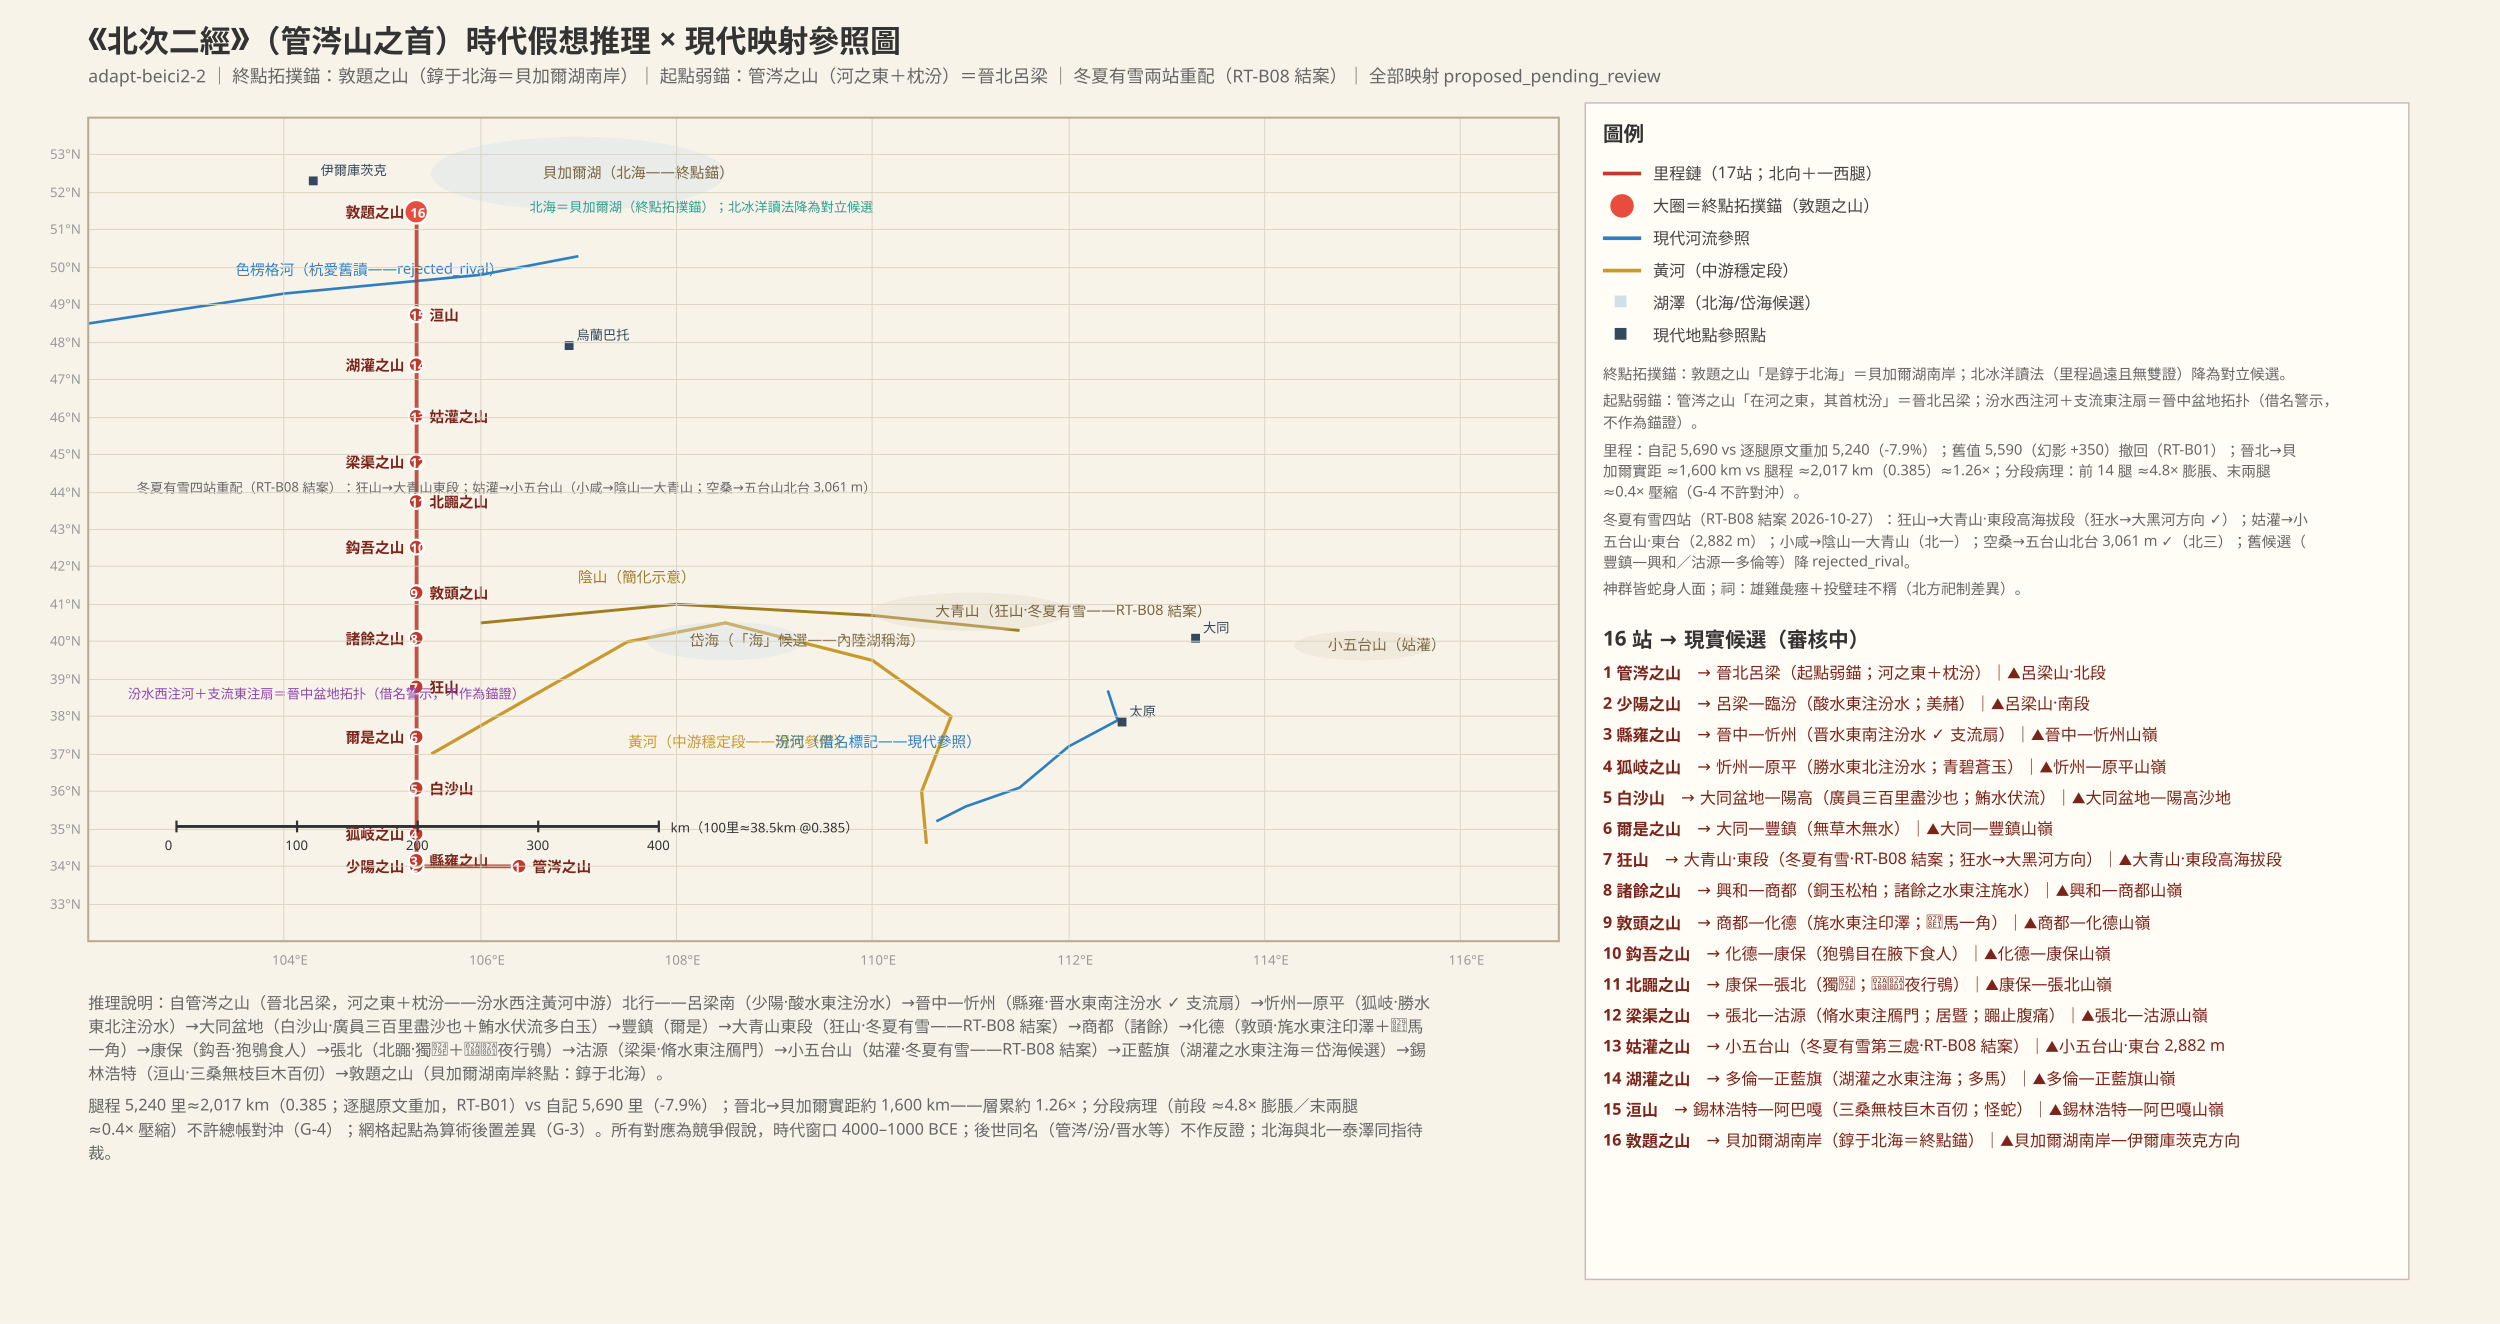
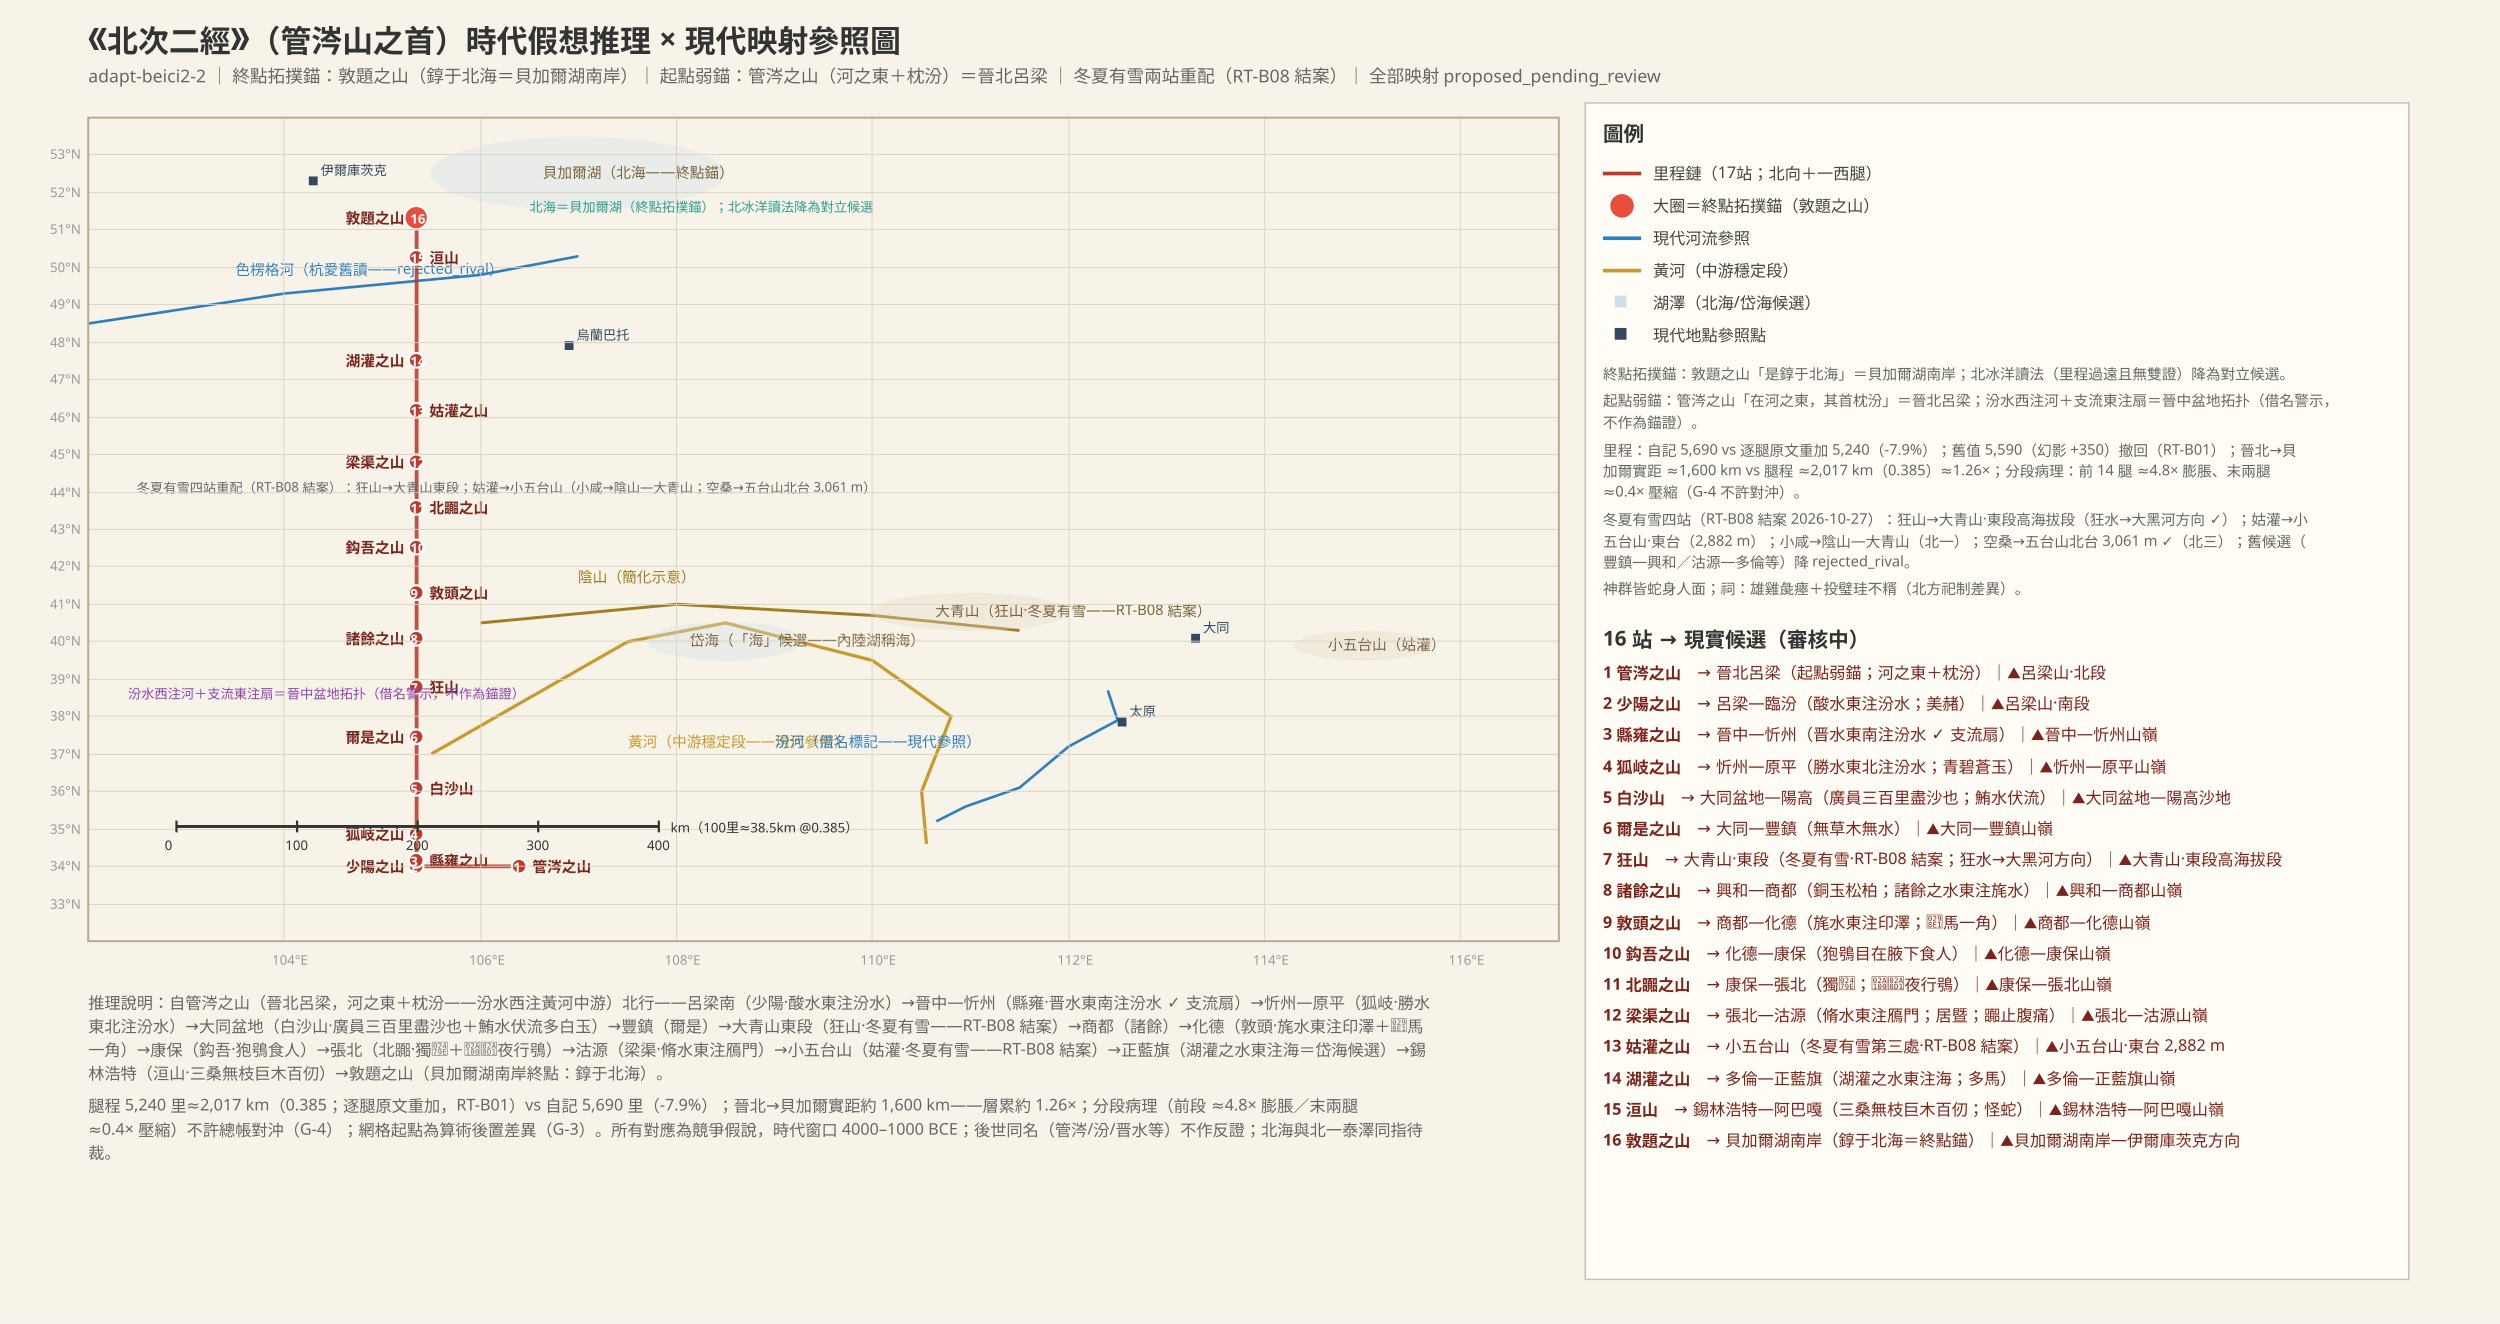
<svg xmlns="http://www.w3.org/2000/svg" width="1700" height="900" font-family="PingFang SC, Hiragino Sans GB, Microsoft YaHei, sans-serif">
  <rect width="1700" height="900" fill="#f7f3e8" />
  <defs>
    <marker id="arr" markerWidth="8" markerHeight="8" refX="7" refY="3" orient="auto">
      <path d="M0,0 L7,3 L0,6 Z" fill="#555" />
    </marker>
    <pattern id="sand" width="8" height="8" patternUnits="userSpaceOnUse">
      <rect width="8" height="8" fill="#efe3c0" />
      <circle cx="2" cy="2" r="0.8" fill="#d6b96a" />
      <circle cx="6" cy="6" r="0.8" fill="#d6b96a" />
    </pattern>
    <clipPath id="mapclip">
      <rect x="60" y="80" width="1000" height="560" />
    </clipPath>
  </defs>
  <text x="60" y="34" font-size="21" font-weight="bold" fill="#333">《北次二經》（管涔山之首）時代假想推理 × 現代映射參照圖</text>
  <text x="60" y="56" font-size="12" fill="#666">adapt-beici2-2 ｜ 終點拓撲錨：敦題之山（錞于北海＝貝加爾湖南岸）｜ 起點弱錨：管涔之山（河之東＋枕汾）＝晉北呂梁 ｜ 冬夏有雪兩站重配（RT-B08 結案）｜ 全部映射 proposed_pending_review</text>
  <g clip-path="url(#mapclip)">
    <polyline points="293.3,512.7 360.0,474.5 426.7,436.4 493.3,423.6 593.3,449.1 646.7,487.3 626.7,538.2 630.0,573.8" fill="none" stroke="#c89a2e" stroke-width="2.2" />
    <text x="427" y="508" font-size="10" fill="#c89a2e">黃河（中游穩定段——現代參照）</text>
    <polyline points="753.3,469.5 760.0,489.8 726.7,507.6 693.3,535.6 656.7,548.4 636.7,558.5" fill="none" stroke="#2f7fbf" stroke-width="1.8" />
    <text x="527" y="508" font-size="10" fill="#2f7fbf">汾河（借名標記——現代參照）</text>
    <polyline points="326.7,423.6 460.0,410.9 593.3,418.5 693.3,428.7" fill="none" stroke="#a07d1e" stroke-width="2" />
    <text x="393" y="396" font-size="10" fill="#a07d1e">陰山（簡化示意）</text>
    <polyline points="-40.0,245.5 60.0,220.0 193.3,199.6 326.7,186.9 393.3,174.2" fill="none" stroke="#2f7fbf" stroke-width="1.8" />
    <text x="160" y="187" font-size="10" fill="#2f7fbf">色楞格河（杭愛舊讀——rejected_rival）</text>
    <ellipse cx="393" cy="118" rx="100" ry="25" fill="#cfe0e8" opacity="0.35" />
    <text x="369" y="121" font-size="10" fill="#7a6540">貝加爾湖（北海——終點錨）</text>
    <ellipse cx="660" cy="416" rx="67" ry="13" fill="#e2d9c8" opacity="0.35" />
    <text x="636" y="419" font-size="10" fill="#7a6540">大青山（狂山·冬夏有雪——RT-B08 結案）</text>
    <ellipse cx="927" cy="439" rx="47" ry="10" fill="#e2d9c8" opacity="0.35" />
    <text x="903" y="442" font-size="10" fill="#7a6540">小五台山（姑灌）</text>
    <ellipse cx="493" cy="436" rx="53" ry="13" fill="#cfe0e8" opacity="0.35" />
    <text x="469" y="439" font-size="10" fill="#7a6540">岱海（「海」候選——內陸湖稱海）</text>
-     <polyline points="352.7,589.1 283.3,589.1 283.3,584.8 283.3,566.9 283.3,536.1 283.3,500.8 283.3,467.2 283.3,433.6 283.3,402.5 283.3,371.7 283.3,340.7 283.3,314.2 283.3,283.4 283.3,248.0 283.3,214.4 283.3,143.6" fill="none" stroke="#b03a2e" stroke-width="2.6" opacity="0.85" />
+     <polyline points="352.7,589.1 283.3,589.1 283.3,584.8 283.3,566.9 283.3,536.1 283.3,500.8 283.3,467.2 283.3,433.6 283.3,402.5 283.3,371.7 283.3,345.2 283.3,314.2 283.3,278.8 283.3,245.5 283.3,174.7 283.3,148.2" fill="none" stroke="#b03a2e" stroke-width="2.6" opacity="0.85" />
    <circle cx="353" cy="589" r="5" fill="#c0392b" stroke="#fff" stroke-width="1.5" />
    <text x="349" y="593" font-size="9" fill="#fff" font-weight="bold">1</text>
    <text x="362" y="593" font-size="10" fill="#7b241c" font-weight="bold">管涔之山</text>
    <circle cx="283" cy="589" r="5" fill="#c0392b" stroke="#fff" stroke-width="1.5" />
    <text x="279" y="593" font-size="9" fill="#fff" font-weight="bold">2</text>
    <text x="235" y="593" font-size="10" fill="#7b241c" font-weight="bold">少陽之山</text>
    <circle cx="283" cy="585" r="5" fill="#c0392b" stroke="#fff" stroke-width="1.5" />
    <text x="279" y="589" font-size="9" fill="#fff" font-weight="bold">3</text>
    <text x="292" y="589" font-size="10" fill="#7b241c" font-weight="bold">縣雍之山</text>
    <circle cx="283" cy="567" r="5" fill="#c0392b" stroke="#fff" stroke-width="1.5" />
    <text x="279" y="571" font-size="9" fill="#fff" font-weight="bold">4</text>
    <text x="235" y="571" font-size="10" fill="#7b241c" font-weight="bold">狐岐之山</text>
    <circle cx="283" cy="536" r="5" fill="#c0392b" stroke="#fff" stroke-width="1.5" />
    <text x="279" y="540" font-size="9" fill="#fff" font-weight="bold">5</text>
    <text x="292" y="540" font-size="10" fill="#7b241c" font-weight="bold">白沙山</text>
    <circle cx="283" cy="501" r="5" fill="#c0392b" stroke="#fff" stroke-width="1.5" />
    <text x="279" y="505" font-size="9" fill="#fff" font-weight="bold">6</text>
    <text x="235" y="505" font-size="10" fill="#7b241c" font-weight="bold">爾是之山</text>
    <circle cx="283" cy="467" r="5" fill="#c0392b" stroke="#fff" stroke-width="1.5" />
    <text x="279" y="471" font-size="9" fill="#fff" font-weight="bold">7</text>
    <text x="292" y="471" font-size="10" fill="#7b241c" font-weight="bold">狂山</text>
    <circle cx="283" cy="434" r="5" fill="#c0392b" stroke="#fff" stroke-width="1.5" />
    <text x="279" y="438" font-size="9" fill="#fff" font-weight="bold">8</text>
    <text x="235" y="438" font-size="10" fill="#7b241c" font-weight="bold">諸餘之山</text>
    <circle cx="283" cy="403" r="5" fill="#c0392b" stroke="#fff" stroke-width="1.5" />
    <text x="279" y="407" font-size="9" fill="#fff" font-weight="bold">9</text>
    <text x="292" y="407" font-size="10" fill="#7b241c" font-weight="bold">敦頭之山</text>
    <circle cx="283" cy="372" r="5" fill="#c0392b" stroke="#fff" stroke-width="1.5" />
    <text x="279" y="376" font-size="9" fill="#fff" font-weight="bold">10</text>
    <text x="235" y="376" font-size="10" fill="#7b241c" font-weight="bold">鈎吾之山</text>
-     <circle cx="283" cy="341" r="5" fill="#c0392b" stroke="#fff" stroke-width="1.5" />
-     <text x="279" y="345" font-size="9" fill="#fff" font-weight="bold">11</text>
-     <text x="292" y="345" font-size="10" fill="#7b241c" font-weight="bold">北嚻之山</text>
+     <circle cx="283" cy="345" r="5" fill="#c0392b" stroke="#fff" stroke-width="1.5" />
+     <text x="279" y="349" font-size="9" fill="#fff" font-weight="bold">11</text>
+     <text x="292" y="349" font-size="10" fill="#7b241c" font-weight="bold">北嚻之山</text>
    <circle cx="283" cy="314" r="5" fill="#c0392b" stroke="#fff" stroke-width="1.5" />
    <text x="279" y="318" font-size="9" fill="#fff" font-weight="bold">12</text>
    <text x="235" y="318" font-size="10" fill="#7b241c" font-weight="bold">梁渠之山</text>
-     <circle cx="283" cy="283" r="5" fill="#c0392b" stroke="#fff" stroke-width="1.5" />
-     <text x="279" y="287" font-size="9" fill="#fff" font-weight="bold">13</text>
-     <text x="292" y="287" font-size="10" fill="#7b241c" font-weight="bold">姑灌之山</text>
-     <circle cx="283" cy="248" r="5" fill="#c0392b" stroke="#fff" stroke-width="1.5" />
-     <text x="279" y="252" font-size="9" fill="#fff" font-weight="bold">14</text>
-     <text x="235" y="252" font-size="10" fill="#7b241c" font-weight="bold">湖灌之山</text>
-     <circle cx="283" cy="214" r="5" fill="#c0392b" stroke="#fff" stroke-width="1.5" />
-     <text x="279" y="218" font-size="9" fill="#fff" font-weight="bold">15</text>
-     <text x="292" y="218" font-size="10" fill="#7b241c" font-weight="bold">洹山</text>
-     <circle cx="283" cy="144" r="8" fill="#e74c3c" stroke="#fff" stroke-width="1.5" />
-     <text x="279" y="148" font-size="9" fill="#fff" font-weight="bold">16</text>
-     <text x="235" y="148" font-size="10" fill="#7b241c" font-weight="bold">敦題之山</text>
+     <circle cx="283" cy="279" r="5" fill="#c0392b" stroke="#fff" stroke-width="1.5" />
+     <text x="279" y="283" font-size="9" fill="#fff" font-weight="bold">13</text>
+     <text x="292" y="283" font-size="10" fill="#7b241c" font-weight="bold">姑灌之山</text>
+     <circle cx="283" cy="245" r="5" fill="#c0392b" stroke="#fff" stroke-width="1.5" />
+     <text x="279" y="249" font-size="9" fill="#fff" font-weight="bold">14</text>
+     <text x="235" y="249" font-size="10" fill="#7b241c" font-weight="bold">湖灌之山</text>
+     <circle cx="283" cy="175" r="5" fill="#c0392b" stroke="#fff" stroke-width="1.5" />
+     <text x="279" y="179" font-size="9" fill="#fff" font-weight="bold">15</text>
+     <text x="292" y="179" font-size="10" fill="#7b241c" font-weight="bold">洹山</text>
+     <circle cx="283" cy="148" r="8" fill="#e74c3c" stroke="#fff" stroke-width="1.5" />
+     <text x="279" y="152" font-size="9" fill="#fff" font-weight="bold">16</text>
+     <text x="235" y="152" font-size="10" fill="#7b241c" font-weight="bold">敦題之山</text>
    <text x="87" y="475" font-size="9" fill="#8e44ad">汾水西注河＋支流東注扇＝晉中盆地拓扑（借名警示，不作為錨證）</text>
    <text x="360" y="144" font-size="9" fill="#2f9e8f">北海＝貝加爾湖（終點拓撲錨）；北冰洋讀法降為對立候選</text>
    <text x="93" y="335" font-size="9" fill="#666">冬夏有雪四站重配（RT-B08 結案）：狂山→大青山東段；姑灌→小五台山（小咸→陰山—大青山；空桑→五台山北台 3,061 m）</text>
    <rect x="760" y="488" width="6" height="6" fill="#34495e" />
    <text x="768" y="487" font-size="9" fill="#34495e">太原</text>
    <rect x="810" y="431" width="6" height="6" fill="#34495e" />
    <text x="818" y="430" font-size="9" fill="#34495e">大同</text>
    <rect x="384" y="232" width="6" height="6" fill="#34495e" />
    <text x="392" y="231" font-size="9" fill="#34495e">烏蘭巴托</text>
    <rect x="210" y="120" width="6" height="6" fill="#34495e" />
    <text x="218" y="119" font-size="9" fill="#34495e">伊爾庫茨克</text>
  </g>
  <line x1="193" y1="640" x2="193" y2="80" stroke="#d9d2c0" stroke-width="0.6" />
  <text x="185" y="656" font-size="9" fill="#999">104°E</text>
  <line x1="327" y1="640" x2="327" y2="80" stroke="#d9d2c0" stroke-width="0.6" />
  <text x="319" y="656" font-size="9" fill="#999">106°E</text>
  <line x1="460" y1="640" x2="460" y2="80" stroke="#d9d2c0" stroke-width="0.6" />
  <text x="452" y="656" font-size="9" fill="#999">108°E</text>
  <line x1="593" y1="640" x2="593" y2="80" stroke="#d9d2c0" stroke-width="0.6" />
  <text x="585" y="656" font-size="9" fill="#999">110°E</text>
  <line x1="727" y1="640" x2="727" y2="80" stroke="#d9d2c0" stroke-width="0.6" />
  <text x="719" y="656" font-size="9" fill="#999">112°E</text>
  <line x1="860" y1="640" x2="860" y2="80" stroke="#d9d2c0" stroke-width="0.6" />
  <text x="852" y="656" font-size="9" fill="#999">114°E</text>
  <line x1="993" y1="640" x2="993" y2="80" stroke="#d9d2c0" stroke-width="0.6" />
  <text x="985" y="656" font-size="9" fill="#999">116°E</text>
  <line x1="60" y1="615" x2="1060" y2="615" stroke="#d9d2c0" stroke-width="0.6" />
  <text x="34" y="618" font-size="9" fill="#999">33°N</text>
  <line x1="60" y1="589" x2="1060" y2="589" stroke="#d9d2c0" stroke-width="0.6" />
  <text x="34" y="592" font-size="9" fill="#999">34°N</text>
  <line x1="60" y1="564" x2="1060" y2="564" stroke="#d9d2c0" stroke-width="0.6" />
  <text x="34" y="567" font-size="9" fill="#999">35°N</text>
  <line x1="60" y1="538" x2="1060" y2="538" stroke="#d9d2c0" stroke-width="0.6" />
  <text x="34" y="541" font-size="9" fill="#999">36°N</text>
  <line x1="60" y1="513" x2="1060" y2="513" stroke="#d9d2c0" stroke-width="0.6" />
  <text x="34" y="516" font-size="9" fill="#999">37°N</text>
  <line x1="60" y1="487" x2="1060" y2="487" stroke="#d9d2c0" stroke-width="0.6" />
  <text x="34" y="490" font-size="9" fill="#999">38°N</text>
  <line x1="60" y1="462" x2="1060" y2="462" stroke="#d9d2c0" stroke-width="0.6" />
  <text x="34" y="465" font-size="9" fill="#999">39°N</text>
  <line x1="60" y1="436" x2="1060" y2="436" stroke="#d9d2c0" stroke-width="0.6" />
  <text x="34" y="439" font-size="9" fill="#999">40°N</text>
  <line x1="60" y1="411" x2="1060" y2="411" stroke="#d9d2c0" stroke-width="0.6" />
  <text x="34" y="414" font-size="9" fill="#999">41°N</text>
  <line x1="60" y1="385" x2="1060" y2="385" stroke="#d9d2c0" stroke-width="0.6" />
  <text x="34" y="388" font-size="9" fill="#999">42°N</text>
  <line x1="60" y1="360" x2="1060" y2="360" stroke="#d9d2c0" stroke-width="0.6" />
  <text x="34" y="363" font-size="9" fill="#999">43°N</text>
  <line x1="60" y1="335" x2="1060" y2="335" stroke="#d9d2c0" stroke-width="0.6" />
  <text x="34" y="338" font-size="9" fill="#999">44°N</text>
  <line x1="60" y1="309" x2="1060" y2="309" stroke="#d9d2c0" stroke-width="0.6" />
  <text x="34" y="312" font-size="9" fill="#999">45°N</text>
  <line x1="60" y1="284" x2="1060" y2="284" stroke="#d9d2c0" stroke-width="0.6" />
  <text x="34" y="287" font-size="9" fill="#999">46°N</text>
  <line x1="60" y1="258" x2="1060" y2="258" stroke="#d9d2c0" stroke-width="0.6" />
  <text x="34" y="261" font-size="9" fill="#999">47°N</text>
  <line x1="60" y1="233" x2="1060" y2="233" stroke="#d9d2c0" stroke-width="0.6" />
  <text x="34" y="236" font-size="9" fill="#999">48°N</text>
  <line x1="60" y1="207" x2="1060" y2="207" stroke="#d9d2c0" stroke-width="0.6" />
  <text x="34" y="210" font-size="9" fill="#999">49°N</text>
  <line x1="60" y1="182" x2="1060" y2="182" stroke="#d9d2c0" stroke-width="0.6" />
  <text x="34" y="185" font-size="9" fill="#999">50°N</text>
  <line x1="60" y1="156" x2="1060" y2="156" stroke="#d9d2c0" stroke-width="0.6" />
  <text x="34" y="159" font-size="9" fill="#999">51°N</text>
  <line x1="60" y1="131" x2="1060" y2="131" stroke="#d9d2c0" stroke-width="0.6" />
  <text x="34" y="134" font-size="9" fill="#999">52°N</text>
  <line x1="60" y1="105" x2="1060" y2="105" stroke="#d9d2c0" stroke-width="0.6" />
  <text x="34" y="108" font-size="9" fill="#999">53°N</text>
  <rect x="60" y="80" width="1000" height="560" fill="none" stroke="#b8ad92" stroke-width="1.4" />
  <line x1="120" y1="562" x2="448" y2="562" stroke="#333" stroke-width="2" />
  <line x1="120" y1="558" x2="120" y2="566" stroke="#333" stroke-width="1.5" />
  <text x="112" y="578" font-size="9" fill="#333">0</text>
  <line x1="202" y1="558" x2="202" y2="566" stroke="#333" stroke-width="1.5" />
  <text x="194" y="578" font-size="9" fill="#333">100</text>
  <line x1="284" y1="558" x2="284" y2="566" stroke="#333" stroke-width="1.5" />
  <text x="276" y="578" font-size="9" fill="#333">200</text>
  <line x1="366" y1="558" x2="366" y2="566" stroke="#333" stroke-width="1.5" />
  <text x="358" y="578" font-size="9" fill="#333">300</text>
  <line x1="448" y1="558" x2="448" y2="566" stroke="#333" stroke-width="1.5" />
  <text x="440" y="578" font-size="9" fill="#333">400</text>
  <text x="456" y="566" font-size="9" fill="#333">km（100里≈38.5km @0.385）</text>
  <rect x="1078" y="70" width="560" height="800" fill="#fffdf5" stroke="#cbb" />
  <text x="1090" y="96" font-size="14" font-weight="bold" fill="#333">圖例</text>
  <line x1="1090" y1="118" x2="1116" y2="118" stroke="#c0392b" stroke-width="2.5" />
  <text x="1124" y="122" font-size="11" fill="#444">里程鏈（17站；北向＋一西腿）</text>
  <circle cx="1103" cy="140" r="8" fill="#e74c3c" />
  <text x="1124" y="144" font-size="11" fill="#444">大圈＝終點拓撲錨（敦題之山）</text>
  <line x1="1090" y1="162" x2="1116" y2="162" stroke="#2f7fbf" stroke-width="2.5" />
  <text x="1124" y="166" font-size="11" fill="#444">現代河流參照</text>
  <line x1="1090" y1="184" x2="1116" y2="184" stroke="#c89a2e" stroke-width="2.5" />
  <text x="1124" y="188" font-size="11" fill="#444">黃河（中游穩定段）</text>
  <rect x="1098" y="201" width="8" height="8" fill="#cfe0e8" />
  <text x="1124" y="210" font-size="11" fill="#444">湖澤（北海/岱海候選）</text>
  <rect x="1098" y="223" width="8" height="8" fill="#34495e" />
  <text x="1124" y="232" font-size="11" fill="#444">現代地點參照點</text>
  <text x="1090" y="258" font-size="10" fill="#666">終點拓撲錨：敦題之山「是錞于北海」＝貝加爾湖南岸；北冰洋讀法（里程過遠且無雙證）降為對立候選。</text>
  <text x="1090" y="276" font-size="10" fill="#666">起點弱錨：管涔之山「在河之東，其首枕汾」＝晉北呂梁；汾水西注河＋支流東注扇＝晉中盆地拓扑（借名警示，</text>
  <text x="1090" y="291" font-size="10" fill="#666">不作為錨證）。</text>
  <text x="1090" y="310" font-size="10" fill="#666">里程：自記 5,690 vs 逐腿原文重加 5,240（-7.9%）；舊值 5,590（幻影 +350）撤回（RT-B01）；晉北→貝</text>
  <text x="1090" y="324" font-size="10" fill="#666">加爾實距 ≈1,600 km vs 腿程 ≈2,017 km（0.385）≈1.26×；分段病理：前 14 腿 ≈4.8× 膨脹、末兩腿</text>
  <text x="1090" y="338" font-size="10" fill="#666"> ≈0.4× 壓縮（G-4 不許對沖）。</text>
  <text x="1090" y="357" font-size="10" fill="#666">冬夏有雪四站（RT-B08 結案 2026-10-27）：狂山→大青山·東段高海拔段（狂水→大黑河方向 ✓）；姑灌→小</text>
  <text x="1090" y="372" font-size="10" fill="#666">五台山·東台（2,882 m）；小咸→陰山—大青山（北一）；空桑→五台山北台 3,061 m ✓（北三）；舊候選（</text>
  <text x="1090" y="386" font-size="10" fill="#666">豐鎮—興和／沽源—多倫等）降 rejected_rival。</text>
  <text x="1090" y="404" font-size="10" fill="#666">神群皆蛇身人面；祠：雄雞彘瘞＋投璧珪不糈（北方祀制差異）。</text>
  <text x="1090" y="439.0" font-size="14" font-weight="bold" fill="#333">16 站 → 現實候選（審核中）</text>
  <text x="1090" y="461" font-size="11" fill="#7b241c">
    <tspan font-weight="bold"> 1 管涔之山</tspan>　→ 晉北呂梁（起點弱錨；河之東＋枕汾）｜⛰呂梁山·北段</text>
  <text x="1090" y="482" font-size="11" fill="#7b241c">
    <tspan font-weight="bold"> 2 少陽之山</tspan>　→ 呂梁—臨汾（酸水東注汾水；美赭）｜⛰呂梁山·南段</text>
  <text x="1090" y="503" font-size="11" fill="#7b241c">
    <tspan font-weight="bold"> 3 縣雍之山</tspan>　→ 晉中—忻州（晋水東南注汾水 ✓ 支流扇）｜⛰晉中—忻州山嶺</text>
  <text x="1090" y="525" font-size="11" fill="#7b241c">
    <tspan font-weight="bold"> 4 狐岐之山</tspan>　→ 忻州—原平（勝水東北注汾水；青碧蒼玉）｜⛰忻州—原平山嶺</text>
  <text x="1090" y="546" font-size="11" fill="#7b241c">
    <tspan font-weight="bold"> 5 白沙山</tspan>　→ 大同盆地—陽高（廣員三百里盡沙也；鮪水伏流）｜⛰大同盆地—陽高沙地</text>
  <text x="1090" y="567" font-size="11" fill="#7b241c">
    <tspan font-weight="bold"> 6 爾是之山</tspan>　→ 大同—豐鎮（無草木無水）｜⛰大同—豐鎮山嶺</text>
  <text x="1090" y="588" font-size="11" fill="#7b241c">
    <tspan font-weight="bold"> 7 狂山</tspan>　→ 大青山·東段（冬夏有雪·RT-B08 結案；狂水→大黑河方向）｜⛰大青山·東段高海拔段</text>
  <text x="1090" y="609" font-size="11" fill="#7b241c">
    <tspan font-weight="bold"> 8 諸餘之山</tspan>　→ 興和—商都（銅玉松柏；諸餘之水東注旄水）｜⛰興和—商都山嶺</text>
  <text x="1090" y="631" font-size="11" fill="#7b241c">
    <tspan font-weight="bold"> 9 敦頭之山</tspan>　→ 商都—化德（旄水東注印澤；𩣡馬一角）｜⛰商都—化德山嶺</text>
  <text x="1090" y="652" font-size="11" fill="#7b241c">
    <tspan font-weight="bold">10 鈎吾之山</tspan>　→ 化德—康保（狍鴞目在腋下食人）｜⛰化德—康保山嶺</text>
  <text x="1090" y="673" font-size="11" fill="#7b241c">
    <tspan font-weight="bold">11 北嚻之山</tspan>　→ 康保—張北（獨𤞞；𪄀𪃑夜行鴞）｜⛰康保—張北山嶺</text>
  <text x="1090" y="694" font-size="11" fill="#7b241c">
    <tspan font-weight="bold">12 梁渠之山</tspan>　→ 張北—沽源（脩水東注鴈門；居暨；嚻止腹痛）｜⛰張北—沽源山嶺</text>
  <text x="1090" y="715" font-size="11" fill="#7b241c">
    <tspan font-weight="bold">13 姑灌之山</tspan>　→ 小五台山（冬夏有雪第三處·RT-B08 結案）｜⛰小五台山·東台 2,882 m</text>
  <text x="1090" y="737" font-size="11" fill="#7b241c">
    <tspan font-weight="bold">14 湖灌之山</tspan>　→ 多倫—正藍旗（湖灌之水東注海；多馬）｜⛰多倫—正藍旗山嶺</text>
  <text x="1090" y="758" font-size="11" fill="#7b241c">
    <tspan font-weight="bold">15 洹山</tspan>　→ 錫林浩特—阿巴嘎（三桑無枝巨木百仞；怪蛇）｜⛰錫林浩特—阿巴嘎山嶺</text>
  <text x="1090" y="779" font-size="11" fill="#7b241c">
    <tspan font-weight="bold">16 敦題之山</tspan>　→ 貝加爾湖南岸（錞于北海＝終點錨）｜⛰貝加爾湖南岸—伊爾庫茨克方向</text>
  <text x="60" y="686" font-size="11" fill="#666">推理說明：自管涔之山（晉北呂梁，河之東＋枕汾——汾水西注黃河中游）北行——呂梁南（少陽·酸水東注汾水）→晉中—忻州（縣雍·晋水東南注汾水 ✓ 支流扇）→忻州—原平（狐岐·勝水</text>
  <text x="60" y="702" font-size="11" fill="#666">東北注汾水）→大同盆地（白沙山·廣員三百里盡沙也＋鮪水伏流多白玉）→豐鎮（爾是）→大青山東段（狂山·冬夏有雪——RT-B08 結案）→商都（諸餘）→化德（敦頭·旄水東注印澤＋𩣡馬</text>
  <text x="60" y="718" font-size="11" fill="#666">一角）→康保（鈎吾·狍鴞食人）→張北（北嚻·獨𤞞＋𪄀𪃑夜行鴞）→沽源（梁渠·脩水東注鴈門）→小五台山（姑灌·冬夏有雪——RT-B08 結案）→正藍旗（湖灌之水東注海＝岱海候選）→錫</text>
  <text x="60" y="734" font-size="11" fill="#666">林浩特（洹山·三桑無枝巨木百仞）→敦題之山（貝加爾湖南岸終點：錞于北海）。</text>
  <text x="60" y="756" font-size="11" fill="#666">腿程 5,240 里≈2,017 km（0.385；逐腿原文重加，RT-B01）vs 自記 5,690 里（-7.9%）；晉北→貝加爾實距約 1,600 km——層累約 1.26×；分段病理（前段 ≈4.8× 膨脹／末兩腿 </text>
  <text x="60" y="772" font-size="11" fill="#666">≈0.4× 壓縮）不許總帳對沖（G-4）；網格起點為算術後置差異（G-3）。所有對應為競爭假說，時代窗口 4000–1000 BCE；後世同名（管涔/汾/晋水等）不作反證；北海與北一泰澤同指待</text>
  <text x="60" y="788" font-size="11" fill="#666">裁。</text>
</svg>
